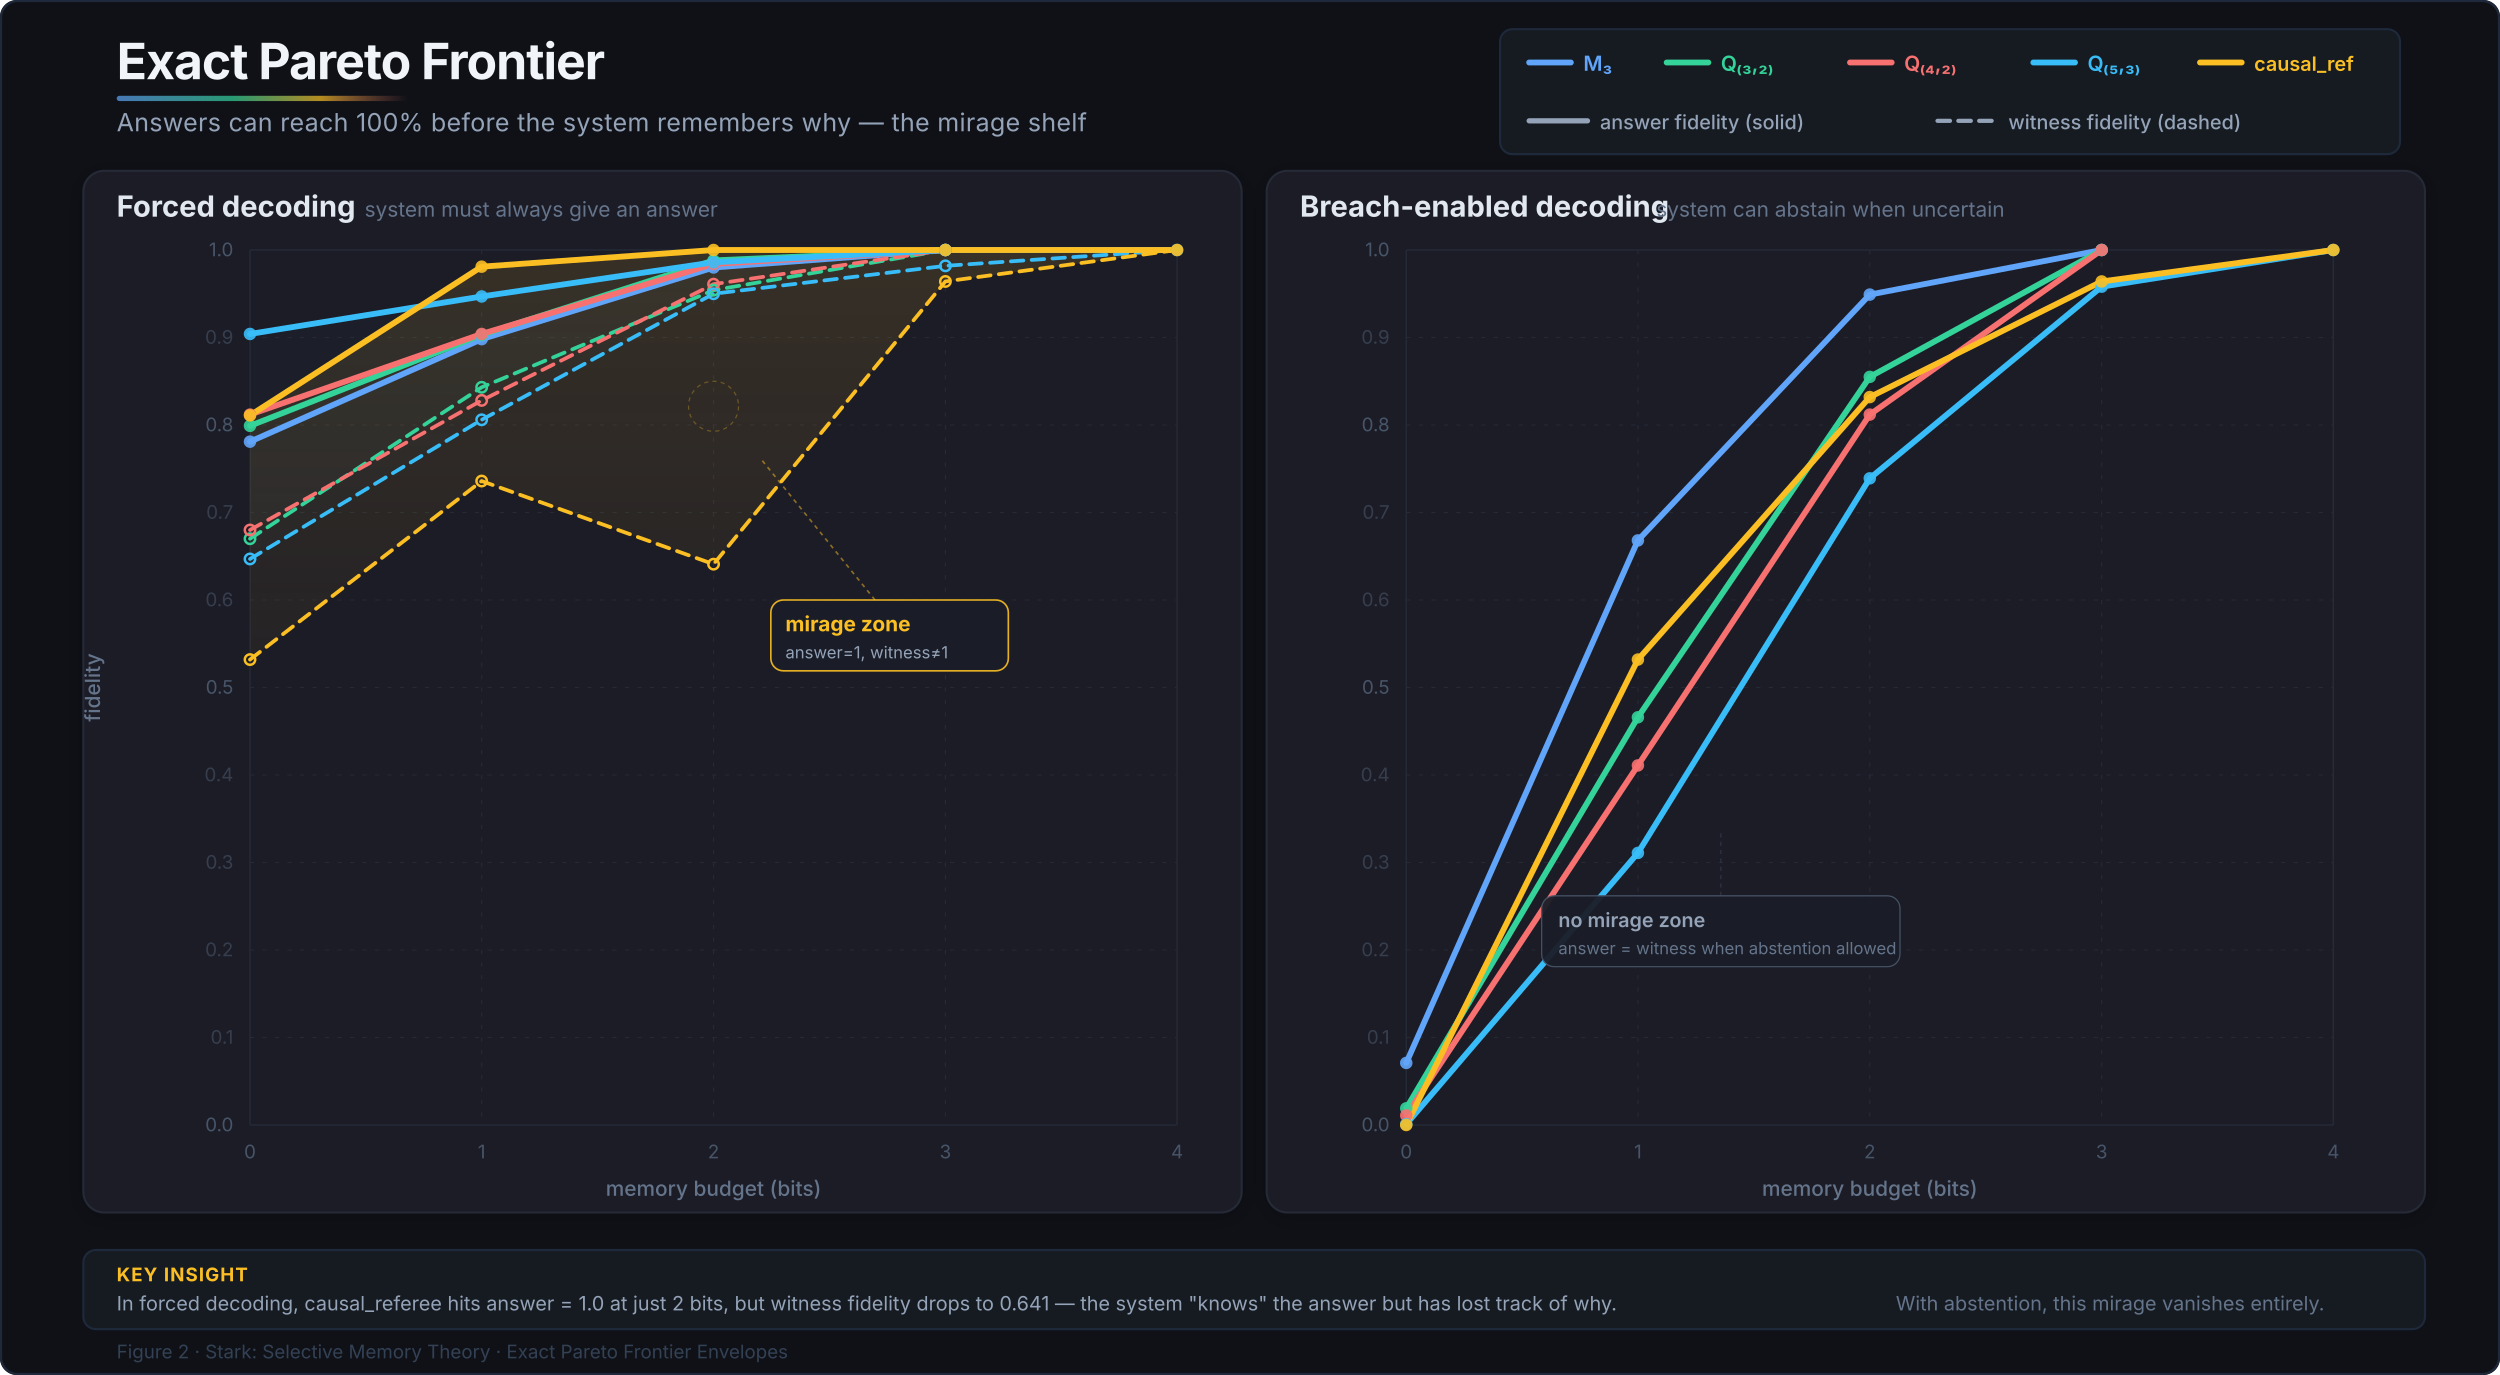
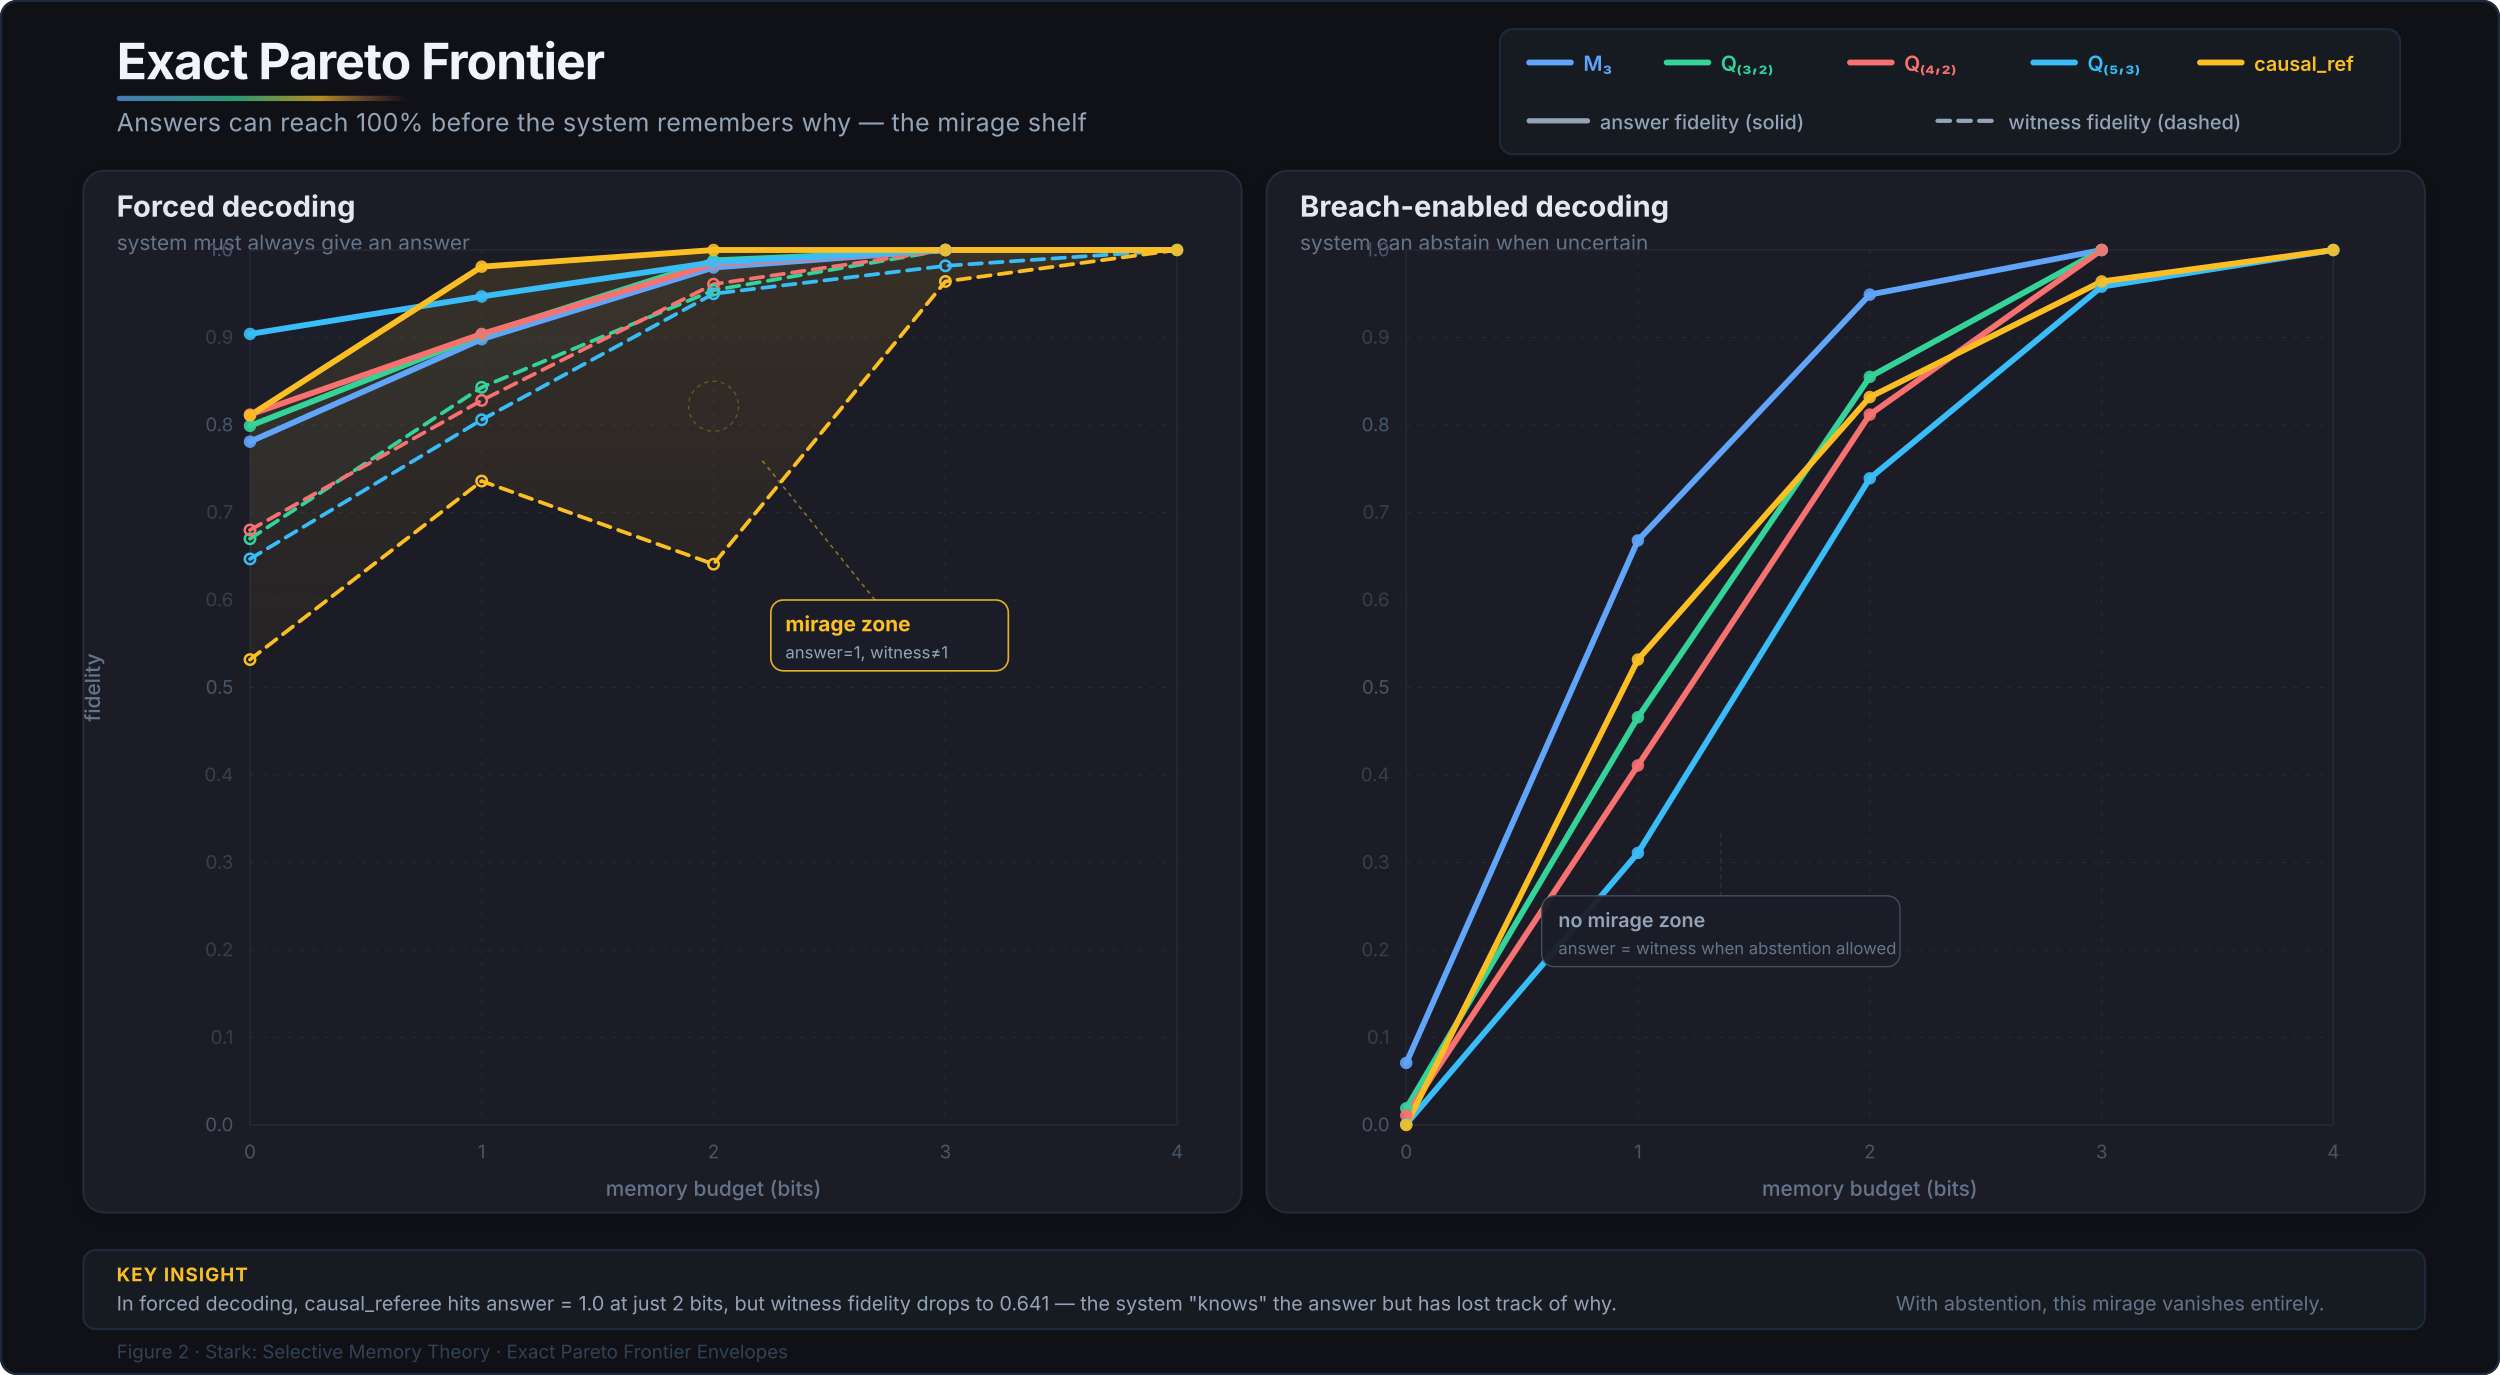
<svg xmlns="http://www.w3.org/2000/svg" width="1200" height="660" viewBox="0 0 1200 660">
  <defs>
    <filter id="lineGlow" x="-10%" y="-10%" width="120%" height="120%">
      <feGaussianBlur in="SourceGraphic" stdDeviation="2.5" result="blur" />
      <feMerge>
        <feMergeNode in="blur" />
        <feMergeNode in="SourceGraphic" />
      </feMerge>
    </filter>
    <filter id="panelShadow" x="-2%" y="-2%" width="104%" height="106%">
      <feDropShadow dx="0" dy="2" stdDeviation="6" flood-color="#000000" flood-opacity="0.25" />
    </filter>
    <linearGradient id="accentGrad" x1="0" y1="0" x2="1" y2="0">
      <stop offset="0%" stop-color="#60a5fa" />
      <stop offset="40%" stop-color="#34d399" />
      <stop offset="70%" stop-color="#fbbf24" />
      <stop offset="100%" stop-color="#f87171" stop-opacity="0" />
    </linearGradient>
    <linearGradient id="mirageQ32" x1="0" y1="0" x2="0" y2="1">
      <stop offset="0%" stop-color="#34d399" stop-opacity="0.015" />
      <stop offset="100%" stop-color="#34d399" stop-opacity="0.015" />
    </linearGradient>
    <linearGradient id="mirageQ42" x1="0" y1="0" x2="0" y2="1">
      <stop offset="0%" stop-color="#f87171" stop-opacity="0.015" />
      <stop offset="100%" stop-color="#f87171" stop-opacity="0.015" />
    </linearGradient>
    <linearGradient id="mirageQ53" x1="0" y1="0" x2="0" y2="1">
      <stop offset="0%" stop-color="#38bdf8" stop-opacity="0.015" />
      <stop offset="100%" stop-color="#38bdf8" stop-opacity="0.015" />
    </linearGradient>
    <linearGradient id="mirageCR" x1="0" y1="0" x2="0" y2="1">
      <stop offset="0%" stop-color="#fbbf24" stop-opacity="0.12" />
      <stop offset="100%" stop-color="#fbbf24" stop-opacity="0.04" />
    </linearGradient>
    <circle id="dot" r="3.5" />
  </defs>
  <style>
    text { font-family: 'Inter', -apple-system, BlinkMacSystemFont, 'Segoe UI', system-ui, sans-serif; }
  </style>
  <rect width="1200" height="660" rx="8" fill="#0f1117" />
  <rect x="0.5" y="0.5" width="1199" height="659" rx="8" fill="none" stroke="#1e293b" stroke-width="1" />
  <text x="56" y="38" font-size="24" font-weight="700" fill="#f1f5f9" letter-spacing="-0.5">Exact Pareto Frontier</text>
  <rect x="56" y="46" width="140" height="2.5" rx="1.25" fill="url(#accentGrad)" opacity="0.7" />
  <text x="56" y="63" font-size="12" font-weight="400" fill="#94a3b8" letter-spacing="0.15">Answers can reach 100% before the system remembers why — the mirage shelf</text>
  <g transform="translate(720, 14)">
    <rect x="0" y="0" width="432" height="60" rx="6" fill="#161b22" stroke="#1e293b" stroke-width="1" />
    <line x1="14" y1="16" x2="34" y2="16" stroke="#60a5fa" stroke-width="2.8" stroke-linecap="round" />
    <text x="40" y="20" font-size="10" font-weight="600" fill="#60a5fa">M₃</text>
    <line x1="80" y1="16" x2="100" y2="16" stroke="#34d399" stroke-width="2.8" stroke-linecap="round" />
    <text x="106" y="20" font-size="10" font-weight="600" fill="#34d399">Q₍₃,₂₎</text>
    <line x1="168" y1="16" x2="188" y2="16" stroke="#f87171" stroke-width="2.8" stroke-linecap="round" />
    <text x="194" y="20" font-size="10" font-weight="600" fill="#f87171">Q₍₄,₂₎</text>
    <line x1="256" y1="16" x2="276" y2="16" stroke="#38bdf8" stroke-width="2.8" stroke-linecap="round" />
    <text x="282" y="20" font-size="10" font-weight="600" fill="#38bdf8">Q₍₅,₃₎</text>
    <line x1="336" y1="16" x2="356" y2="16" stroke="#fbbf24" stroke-width="2.8" stroke-linecap="round" />
    <text x="362" y="20" font-size="9.5" font-weight="600" fill="#fbbf24">causal_ref</text>
    <line x1="14" y1="44" x2="42" y2="44" stroke="#94a3b8" stroke-width="2.5" stroke-linecap="round" />
    <text x="48" y="48" font-size="9.5" font-weight="500" fill="#94a3b8">answer fidelity (solid)</text>
    <line x1="210" y1="44" x2="238" y2="44" stroke="#94a3b8" stroke-width="2" stroke-linecap="round" stroke-dasharray="6,4" />
    <text x="244" y="48" font-size="9.5" font-weight="500" fill="#94a3b8">witness fidelity (dashed)</text>
  </g>
  <rect x="40" y="82" width="556" height="500" rx="10" fill="#1a1d27" filter="url(#panelShadow)" />
  <rect x="40" y="82" width="556" height="500" rx="10" fill="none" stroke="#252a36" stroke-width="1" />
  <text x="56" y="104" font-size="14" font-weight="700" fill="#e2e8f0">Forced decoding</text>
-   <text x="175" y="104" font-size="10" font-weight="400" fill="#64748b">system must always give an answer</text>
+   <text x="56" y="120" font-size="10" font-weight="400" fill="#64748b">system must always give an answer</text>
  <g font-size="9" font-weight="400" fill="#475569" text-anchor="end">
    <line x1="120" y1="540" x2="565" y2="540" stroke="#252a36" stroke-width="0.7" />
    <text x="112" y="543">0.0</text>
    <line x1="120" y1="498" x2="565" y2="498" stroke="#252a36" stroke-width="0.5" stroke-dasharray="2,4" />
    <text x="112" y="501" opacity="0.6">0.1</text>
    <line x1="120" y1="456" x2="565" y2="456" stroke="#252a36" stroke-width="0.5" stroke-dasharray="2,4" />
    <text x="112" y="459" opacity="0.6">0.2</text>
    <line x1="120" y1="414" x2="565" y2="414" stroke="#252a36" stroke-width="0.5" stroke-dasharray="2,4" />
    <text x="112" y="417" opacity="0.6">0.3</text>
    <line x1="120" y1="372" x2="565" y2="372" stroke="#252a36" stroke-width="0.5" stroke-dasharray="2,4" />
    <text x="112" y="375" opacity="0.6">0.4</text>
    <line x1="120" y1="330" x2="565" y2="330" stroke="#252a36" stroke-width="0.5" stroke-dasharray="2,4" />
    <text x="112" y="333">0.5</text>
    <line x1="120" y1="288" x2="565" y2="288" stroke="#252a36" stroke-width="0.5" stroke-dasharray="2,4" />
    <text x="112" y="291" opacity="0.6">0.6</text>
    <line x1="120" y1="246" x2="565" y2="246" stroke="#252a36" stroke-width="0.5" stroke-dasharray="2,4" />
    <text x="112" y="249" opacity="0.6">0.7</text>
    <line x1="120" y1="204" x2="565" y2="204" stroke="#252a36" stroke-width="0.5" stroke-dasharray="2,4" />
    <text x="112" y="207">0.8</text>
    <line x1="120" y1="162" x2="565" y2="162" stroke="#252a36" stroke-width="0.5" stroke-dasharray="2,4" />
    <text x="112" y="165" opacity="0.6">0.9</text>
    <line x1="120" y1="120" x2="565" y2="120" stroke="#252a36" stroke-width="0.7" />
    <text x="112" y="123">1.0</text>
  </g>
  <g font-size="9" font-weight="400" fill="#475569" text-anchor="middle">
    <line x1="120.0" y1="120" x2="120.0" y2="540" stroke="#252a36" stroke-width="0.7" />
    <text x="120.0" y="556">0</text>
    <line x1="231.2" y1="120" x2="231.2" y2="540" stroke="#252a36" stroke-width="0.5" stroke-dasharray="2,4" />
    <text x="231.2" y="556">1</text>
    <line x1="342.5" y1="120" x2="342.5" y2="540" stroke="#252a36" stroke-width="0.5" stroke-dasharray="2,4" />
    <text x="342.5" y="556">2</text>
    <line x1="453.8" y1="120" x2="453.8" y2="540" stroke="#252a36" stroke-width="0.5" stroke-dasharray="2,4" />
    <text x="453.8" y="556">3</text>
    <line x1="565.0" y1="120" x2="565.0" y2="540" stroke="#252a36" stroke-width="0.7" />
    <text x="565.0" y="556">4</text>
  </g>
  <text x="342.5" y="574" font-size="10" font-weight="500" fill="#64748b" text-anchor="middle">memory budget (bits)</text>
  <text x="48" y="330" font-size="10" font-weight="500" fill="#64748b" text-anchor="middle" transform="rotate(-90 48 330)">fidelity</text>
  <polygon points="120.0,204.4 231.2,160.7 342.5,125.0 453.8,120.0 453.8,120.0 342.5,139.3 231.2,185.9 120.0,258.6" fill="url(#mirageQ32)" stroke="none" />
  <polygon points="120.0,199.0 231.2,160.3 342.5,126.7 453.8,120.0 453.8,120.0 342.5,136.4 231.2,192.2 120.0,254.4" fill="url(#mirageQ42)" stroke="none" />
  <polygon points="120.0,160.3 231.2,142.3 342.5,125.9 453.8,120.0 565.0,120.0 565.0,120.0 453.8,127.6 342.5,141.0 231.2,201.5 120.0,268.3" fill="url(#mirageQ53)" stroke="none" />
  <polygon points="120.0,199.4 231.2,128.0 342.5,120.0 453.8,120.0 565.0,120.0 565.0,120.0 453.8,135.1 342.5,270.8 231.2,230.9 120.0,316.6" fill="url(#mirageCR)" stroke="none" />
  <polyline fill="none" stroke="#60a5fa" stroke-width="2.8" stroke-linecap="round" stroke-linejoin="round" points="120.0,212.0 231.2,162.8 342.5,128.4 453.8,120.0" />
  <polyline fill="none" stroke="#60a5fa" stroke-width="1.8" stroke-linecap="round" stroke-linejoin="round" stroke-dasharray="6,4" points="120.0,212.0 231.2,162.8 342.5,128.4 453.8,120.0" />
  <polyline fill="none" stroke="#34d399" stroke-width="2.8" stroke-linecap="round" stroke-linejoin="round" points="120.0,204.4 231.2,160.7 342.5,125.0 453.8,120.0" />
  <polyline fill="none" stroke="#34d399" stroke-width="1.8" stroke-linecap="round" stroke-linejoin="round" stroke-dasharray="6,4" points="120.0,258.6 231.2,185.9 342.5,139.3 453.8,120.0" />
  <polyline fill="none" stroke="#f87171" stroke-width="2.8" stroke-linecap="round" stroke-linejoin="round" points="120.0,199.0 231.2,160.3 342.5,126.7 453.8,120.0" />
  <polyline fill="none" stroke="#f87171" stroke-width="1.8" stroke-linecap="round" stroke-linejoin="round" stroke-dasharray="6,4" points="120.0,254.4 231.2,192.2 342.5,136.4 453.8,120.0" />
  <polyline fill="none" stroke="#38bdf8" stroke-width="2.8" stroke-linecap="round" stroke-linejoin="round" points="120.0,160.3 231.2,142.3 342.5,125.9 453.8,120.0 565.0,120.0" />
  <polyline fill="none" stroke="#38bdf8" stroke-width="1.8" stroke-linecap="round" stroke-linejoin="round" stroke-dasharray="6,4" points="120.0,268.3 231.2,201.5 342.5,141.0 453.8,127.6 565.0,120.0" />
  <polyline fill="none" stroke="#fbbf24" stroke-width="2.8" stroke-linecap="round" stroke-linejoin="round" points="120.0,199.4 231.2,128.0 342.5,120.0 453.8,120.0 565.0,120.0" />
  <polyline fill="none" stroke="#fbbf24" stroke-width="1.8" stroke-linecap="round" stroke-linejoin="round" stroke-dasharray="6,4" points="120.0,316.6 231.2,230.9 342.5,270.8 453.8,135.1 565.0,120.0" />
  <circle cx="120.0" cy="212.0" r="3" fill="#60a5fa" opacity="0.9" />
  <circle cx="231.2" cy="162.8" r="3" fill="#60a5fa" opacity="0.9" />
  <circle cx="342.5" cy="128.4" r="3" fill="#60a5fa" opacity="0.9" />
  <circle cx="453.8" cy="120.0" r="3" fill="#60a5fa" opacity="0.9" />
  <circle cx="120.0" cy="204.4" r="3" fill="#34d399" opacity="0.9" />
  <circle cx="231.2" cy="160.7" r="3" fill="#34d399" opacity="0.9" />
  <circle cx="342.5" cy="125.0" r="3" fill="#34d399" opacity="0.9" />
  <circle cx="453.8" cy="120.0" r="3" fill="#34d399" opacity="0.9" />
  <circle cx="120.0" cy="258.6" r="2.5" fill="none" stroke="#34d399" stroke-width="1.2" />
  <circle cx="231.2" cy="185.9" r="2.5" fill="none" stroke="#34d399" stroke-width="1.2" />
  <circle cx="342.5" cy="139.3" r="2.5" fill="none" stroke="#34d399" stroke-width="1.2" />
  <circle cx="120.0" cy="199.0" r="3" fill="#f87171" opacity="0.9" />
  <circle cx="231.2" cy="160.3" r="3" fill="#f87171" opacity="0.9" />
  <circle cx="342.5" cy="126.7" r="3" fill="#f87171" opacity="0.9" />
  <circle cx="453.8" cy="120.0" r="3" fill="#f87171" opacity="0.9" />
  <circle cx="120.0" cy="254.4" r="2.5" fill="none" stroke="#f87171" stroke-width="1.2" />
  <circle cx="231.2" cy="192.2" r="2.5" fill="none" stroke="#f87171" stroke-width="1.2" />
  <circle cx="342.5" cy="136.4" r="2.5" fill="none" stroke="#f87171" stroke-width="1.2" />
  <circle cx="120.0" cy="160.3" r="3" fill="#38bdf8" opacity="0.9" />
  <circle cx="231.2" cy="142.3" r="3" fill="#38bdf8" opacity="0.9" />
  <circle cx="342.5" cy="125.9" r="3" fill="#38bdf8" opacity="0.9" />
  <circle cx="453.8" cy="120.0" r="3" fill="#38bdf8" opacity="0.9" />
  <circle cx="565.0" cy="120.0" r="3" fill="#38bdf8" opacity="0.9" />
  <circle cx="120.0" cy="268.3" r="2.5" fill="none" stroke="#38bdf8" stroke-width="1.2" />
  <circle cx="231.2" cy="201.5" r="2.5" fill="none" stroke="#38bdf8" stroke-width="1.2" />
  <circle cx="342.5" cy="141.0" r="2.5" fill="none" stroke="#38bdf8" stroke-width="1.2" />
  <circle cx="453.8" cy="127.6" r="2.5" fill="none" stroke="#38bdf8" stroke-width="1.2" />
  <circle cx="120.0" cy="199.4" r="3" fill="#fbbf24" opacity="0.9" />
  <circle cx="231.2" cy="128.0" r="3" fill="#fbbf24" opacity="0.9" />
  <circle cx="342.5" cy="120.0" r="3" fill="#fbbf24" opacity="0.9" />
  <circle cx="453.8" cy="120.0" r="3" fill="#fbbf24" opacity="0.9" />
  <circle cx="565.0" cy="120.0" r="3" fill="#fbbf24" opacity="0.9" />
  <circle cx="120.0" cy="316.6" r="2.5" fill="none" stroke="#fbbf24" stroke-width="1.2" />
  <circle cx="231.2" cy="230.9" r="2.5" fill="none" stroke="#fbbf24" stroke-width="1.2" />
  <circle cx="342.5" cy="270.8" r="2.5" fill="none" stroke="#fbbf24" stroke-width="1.2" />
  <circle cx="453.8" cy="135.1" r="2.5" fill="none" stroke="#fbbf24" stroke-width="1.2" />
  <g>
    <rect x="370" y="288" width="114" height="34" rx="6" fill="#1a1d27" stroke="#fbbf24" stroke-width="0.8" opacity="0.9" />
    <text x="377" y="303" font-size="10" font-weight="700" fill="#fbbf24">mirage zone</text>
    <text x="377" y="316" font-size="8" font-weight="400" fill="#94a3b8">answer=1, witness≠1</text>
    <line x1="420" y1="288" x2="365" y2="220" stroke="#fbbf24" stroke-width="0.8" opacity="0.5" stroke-dasharray="2,2" />
    <circle cx="342.5" cy="195" r="12" fill="none" stroke="#fbbf24" stroke-width="0.6" opacity="0.3" stroke-dasharray="2,2" />
  </g>
  <rect x="608" y="82" width="556" height="500" rx="10" fill="#1a1d27" filter="url(#panelShadow)" />
  <rect x="608" y="82" width="556" height="500" rx="10" fill="none" stroke="#252a36" stroke-width="1" />
  <text x="624" y="104" font-size="14" font-weight="700" fill="#e2e8f0">Breach-enabled decoding</text>
-   <text x="795" y="104" font-size="10" font-weight="400" fill="#64748b">system can abstain when uncertain</text>
+   <text x="624" y="120" font-size="10" font-weight="400" fill="#64748b">system can abstain when uncertain</text>
  <g font-size="9" font-weight="400" fill="#475569" text-anchor="end">
    <line x1="675" y1="540" x2="1120" y2="540" stroke="#252a36" stroke-width="0.7" />
    <text x="667" y="543">0.0</text>
    <line x1="675" y1="498" x2="1120" y2="498" stroke="#252a36" stroke-width="0.5" stroke-dasharray="2,4" />
    <text x="667" y="501" opacity="0.6">0.1</text>
    <line x1="675" y1="456" x2="1120" y2="456" stroke="#252a36" stroke-width="0.5" stroke-dasharray="2,4" />
    <text x="667" y="459" opacity="0.6">0.2</text>
    <line x1="675" y1="414" x2="1120" y2="414" stroke="#252a36" stroke-width="0.5" stroke-dasharray="2,4" />
    <text x="667" y="417" opacity="0.6">0.3</text>
    <line x1="675" y1="372" x2="1120" y2="372" stroke="#252a36" stroke-width="0.5" stroke-dasharray="2,4" />
    <text x="667" y="375" opacity="0.6">0.4</text>
    <line x1="675" y1="330" x2="1120" y2="330" stroke="#252a36" stroke-width="0.5" stroke-dasharray="2,4" />
    <text x="667" y="333">0.5</text>
    <line x1="675" y1="288" x2="1120" y2="288" stroke="#252a36" stroke-width="0.5" stroke-dasharray="2,4" />
    <text x="667" y="291" opacity="0.6">0.6</text>
    <line x1="675" y1="246" x2="1120" y2="246" stroke="#252a36" stroke-width="0.5" stroke-dasharray="2,4" />
    <text x="667" y="249" opacity="0.6">0.7</text>
    <line x1="675" y1="204" x2="1120" y2="204" stroke="#252a36" stroke-width="0.5" stroke-dasharray="2,4" />
    <text x="667" y="207">0.8</text>
    <line x1="675" y1="162" x2="1120" y2="162" stroke="#252a36" stroke-width="0.5" stroke-dasharray="2,4" />
    <text x="667" y="165" opacity="0.6">0.9</text>
    <line x1="675" y1="120" x2="1120" y2="120" stroke="#252a36" stroke-width="0.7" />
    <text x="667" y="123">1.0</text>
  </g>
  <g font-size="9" font-weight="400" fill="#475569" text-anchor="middle">
    <line x1="675.0" y1="120" x2="675.0" y2="540" stroke="#252a36" stroke-width="0.7" />
    <text x="675.0" y="556">0</text>
    <line x1="786.2" y1="120" x2="786.2" y2="540" stroke="#252a36" stroke-width="0.5" stroke-dasharray="2,4" />
    <text x="786.2" y="556">1</text>
    <line x1="897.5" y1="120" x2="897.5" y2="540" stroke="#252a36" stroke-width="0.5" stroke-dasharray="2,4" />
    <text x="897.5" y="556">2</text>
    <line x1="1008.8" y1="120" x2="1008.8" y2="540" stroke="#252a36" stroke-width="0.5" stroke-dasharray="2,4" />
    <text x="1008.8" y="556">3</text>
    <line x1="1120.0" y1="120" x2="1120.0" y2="540" stroke="#252a36" stroke-width="0.7" />
    <text x="1120.0" y="556">4</text>
  </g>
  <text x="897.5" y="574" font-size="10" font-weight="500" fill="#64748b" text-anchor="middle">memory budget (bits)</text>
  <polyline fill="none" stroke="#60a5fa" stroke-width="2.8" stroke-linecap="round" stroke-linejoin="round" points="675.0,510.2 786.2,259.4 897.5,141.4 1008.8,120.0" />
  <polyline fill="none" stroke="#60a5fa" stroke-width="1.8" stroke-linecap="round" stroke-linejoin="round" stroke-dasharray="6,4" points="675.0,510.2 786.2,259.4 897.5,141.4 1008.8,120.0" />
  <polyline fill="none" stroke="#34d399" stroke-width="2.8" stroke-linecap="round" stroke-linejoin="round" points="675.0,532.0 786.2,344.3 897.5,180.9 1008.8,120.0" />
  <polyline fill="none" stroke="#34d399" stroke-width="1.8" stroke-linecap="round" stroke-linejoin="round" stroke-dasharray="6,4" points="675.0,532.0 786.2,344.3 897.5,180.9 1008.8,120.0" />
  <polyline fill="none" stroke="#f87171" stroke-width="2.8" stroke-linecap="round" stroke-linejoin="round" points="675.0,535.4 786.2,367.4 897.5,199.0 1008.8,120.0" />
  <polyline fill="none" stroke="#f87171" stroke-width="1.8" stroke-linecap="round" stroke-linejoin="round" stroke-dasharray="6,4" points="675.0,535.4 786.2,367.4 897.5,199.0 1008.8,120.0" />
  <polyline fill="none" stroke="#38bdf8" stroke-width="2.8" stroke-linecap="round" stroke-linejoin="round" points="675.0,539.6 786.2,409.4 897.5,229.6 1008.8,137.6 1120.0,120.0" />
  <polyline fill="none" stroke="#38bdf8" stroke-width="1.8" stroke-linecap="round" stroke-linejoin="round" stroke-dasharray="6,4" points="675.0,539.6 786.2,409.4 897.5,229.6 1008.8,137.6 1120.0,120.0" />
  <polyline fill="none" stroke="#fbbf24" stroke-width="2.8" stroke-linecap="round" stroke-linejoin="round" points="675.0,540.0 786.2,316.6 897.5,190.6 1008.8,135.1 1120.0,120.0" />
  <polyline fill="none" stroke="#fbbf24" stroke-width="1.8" stroke-linecap="round" stroke-linejoin="round" stroke-dasharray="6,4" points="675.0,540.0 786.2,316.6 897.5,190.6 1008.8,135.1 1120.0,120.0" />
  <circle cx="675.0" cy="510.2" r="3" fill="#60a5fa" opacity="0.9" />
  <circle cx="786.2" cy="259.4" r="3" fill="#60a5fa" opacity="0.9" />
  <circle cx="897.5" cy="141.4" r="3" fill="#60a5fa" opacity="0.9" />
  <circle cx="1008.8" cy="120.0" r="3" fill="#60a5fa" opacity="0.9" />
  <circle cx="675.0" cy="532.0" r="3" fill="#34d399" opacity="0.9" />
  <circle cx="786.2" cy="344.3" r="3" fill="#34d399" opacity="0.9" />
  <circle cx="897.5" cy="180.9" r="3" fill="#34d399" opacity="0.9" />
  <circle cx="1008.8" cy="120.0" r="3" fill="#34d399" opacity="0.9" />
  <circle cx="675.0" cy="535.4" r="3" fill="#f87171" opacity="0.9" />
  <circle cx="786.2" cy="367.4" r="3" fill="#f87171" opacity="0.9" />
  <circle cx="897.5" cy="199.0" r="3" fill="#f87171" opacity="0.9" />
  <circle cx="1008.8" cy="120.0" r="3" fill="#f87171" opacity="0.9" />
  <circle cx="675.0" cy="539.6" r="3" fill="#38bdf8" opacity="0.9" />
  <circle cx="786.2" cy="409.4" r="3" fill="#38bdf8" opacity="0.9" />
  <circle cx="897.5" cy="229.6" r="3" fill="#38bdf8" opacity="0.9" />
  <circle cx="1008.8" cy="137.6" r="3" fill="#38bdf8" opacity="0.9" />
  <circle cx="1120.0" cy="120.0" r="3" fill="#38bdf8" opacity="0.9" />
  <circle cx="675.0" cy="540.0" r="3" fill="#fbbf24" opacity="0.9" />
  <circle cx="786.2" cy="316.6" r="3" fill="#fbbf24" opacity="0.9" />
  <circle cx="897.5" cy="190.6" r="3" fill="#fbbf24" opacity="0.9" />
  <circle cx="1008.8" cy="135.1" r="3" fill="#fbbf24" opacity="0.9" />
  <circle cx="1120.0" cy="120.0" r="3" fill="#fbbf24" opacity="0.9" />
  <g>
    <rect x="740" y="430" width="172" height="34" rx="6" fill="#1a1d27" stroke="#475569" stroke-width="0.6" opacity="0.95" />
    <text x="748" y="445" font-size="9.5" font-weight="600" fill="#94a3b8">no mirage zone</text>
    <text x="748" y="458" font-size="8" font-weight="400" fill="#64748b">answer = witness when abstention allowed</text>
    <line x1="826" y1="430" x2="826" y2="400" stroke="#475569" stroke-width="0.6" opacity="0.4" stroke-dasharray="2,2" />
  </g>
  <g transform="translate(40, 600)">
    <rect x="0" y="0" width="1124" height="38" rx="6" fill="#161b22" stroke="#1e293b" stroke-width="1" />
    <text x="16" y="15" font-size="9" font-weight="700" fill="#fbbf24" letter-spacing="0.5">KEY INSIGHT</text>
    <text x="16" y="29" font-size="9.5" font-weight="400" fill="#94a3b8">In forced decoding, causal_referee hits answer = 1.0 at just 2 bits, but witness fidelity drops to 0.641 — the system "knows" the answer but has lost track of why.</text>
    <text x="870" y="29" font-size="9.5" font-weight="400" fill="#64748b">With abstention, this mirage vanishes entirely.</text>
  </g>
  <text x="56" y="652" font-size="9" font-weight="400" fill="#334155">Figure 2 · Stark: Selective Memory Theory · Exact Pareto Frontier Envelopes</text>
</svg>
